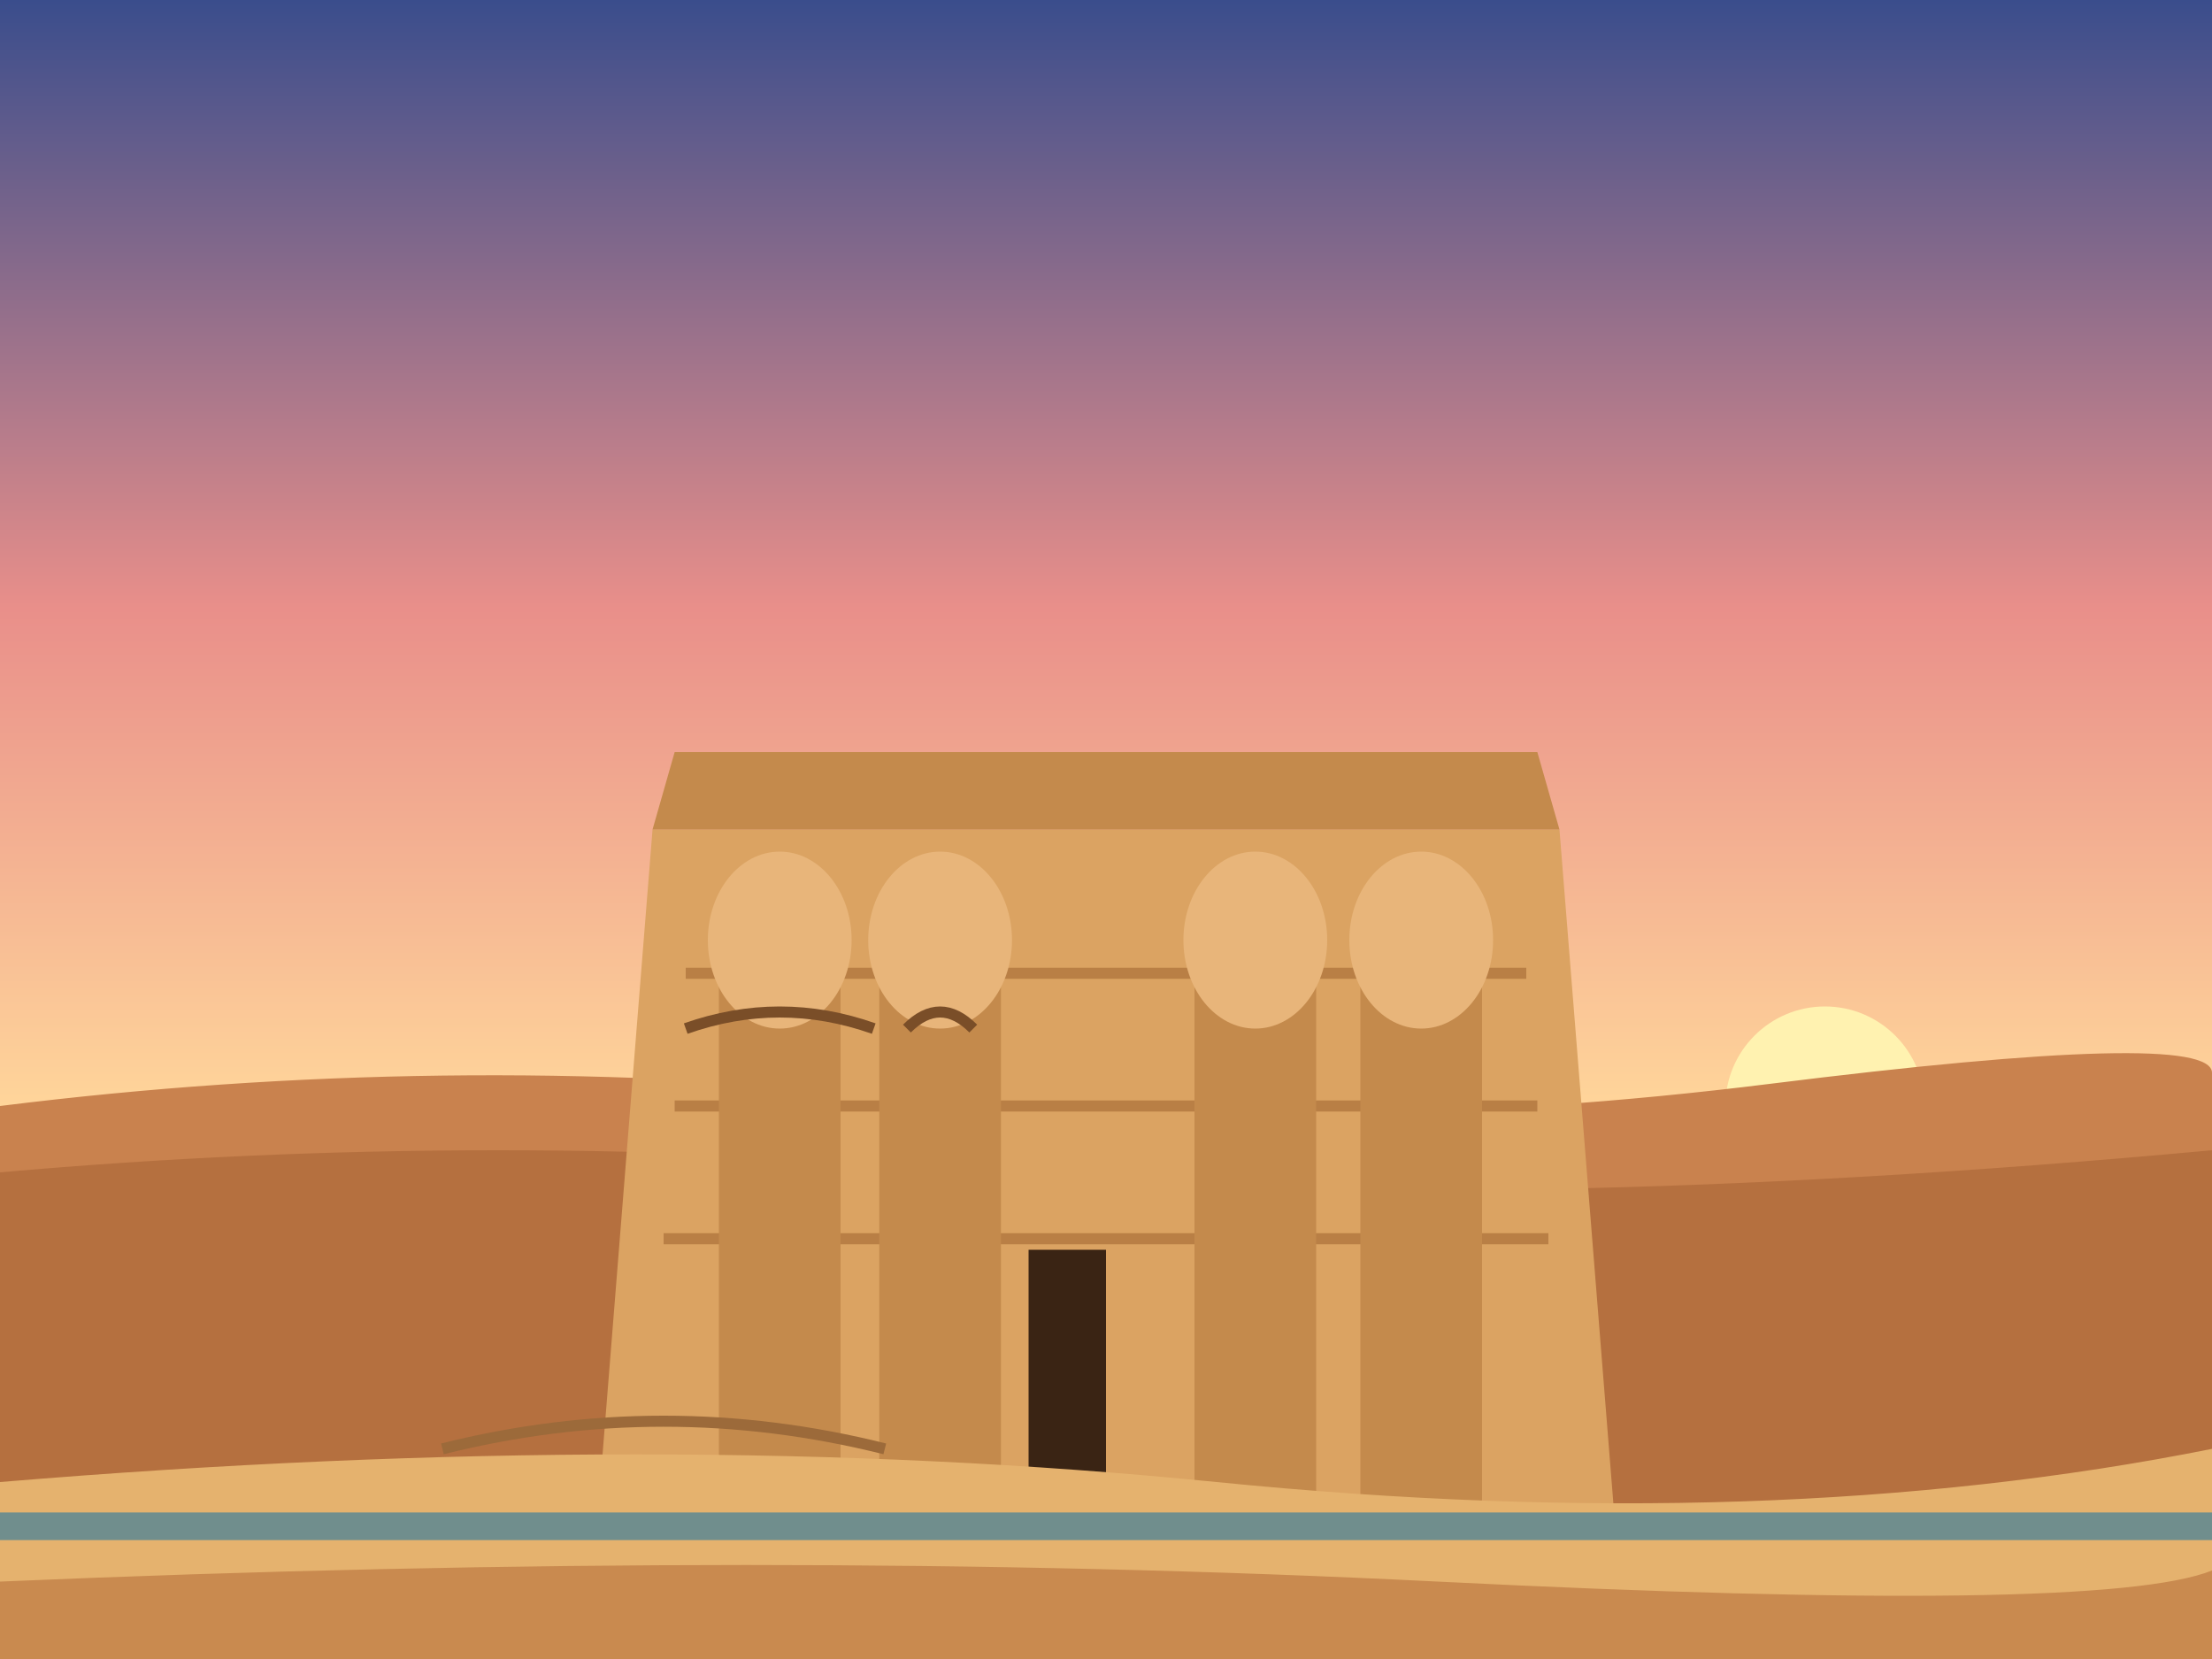
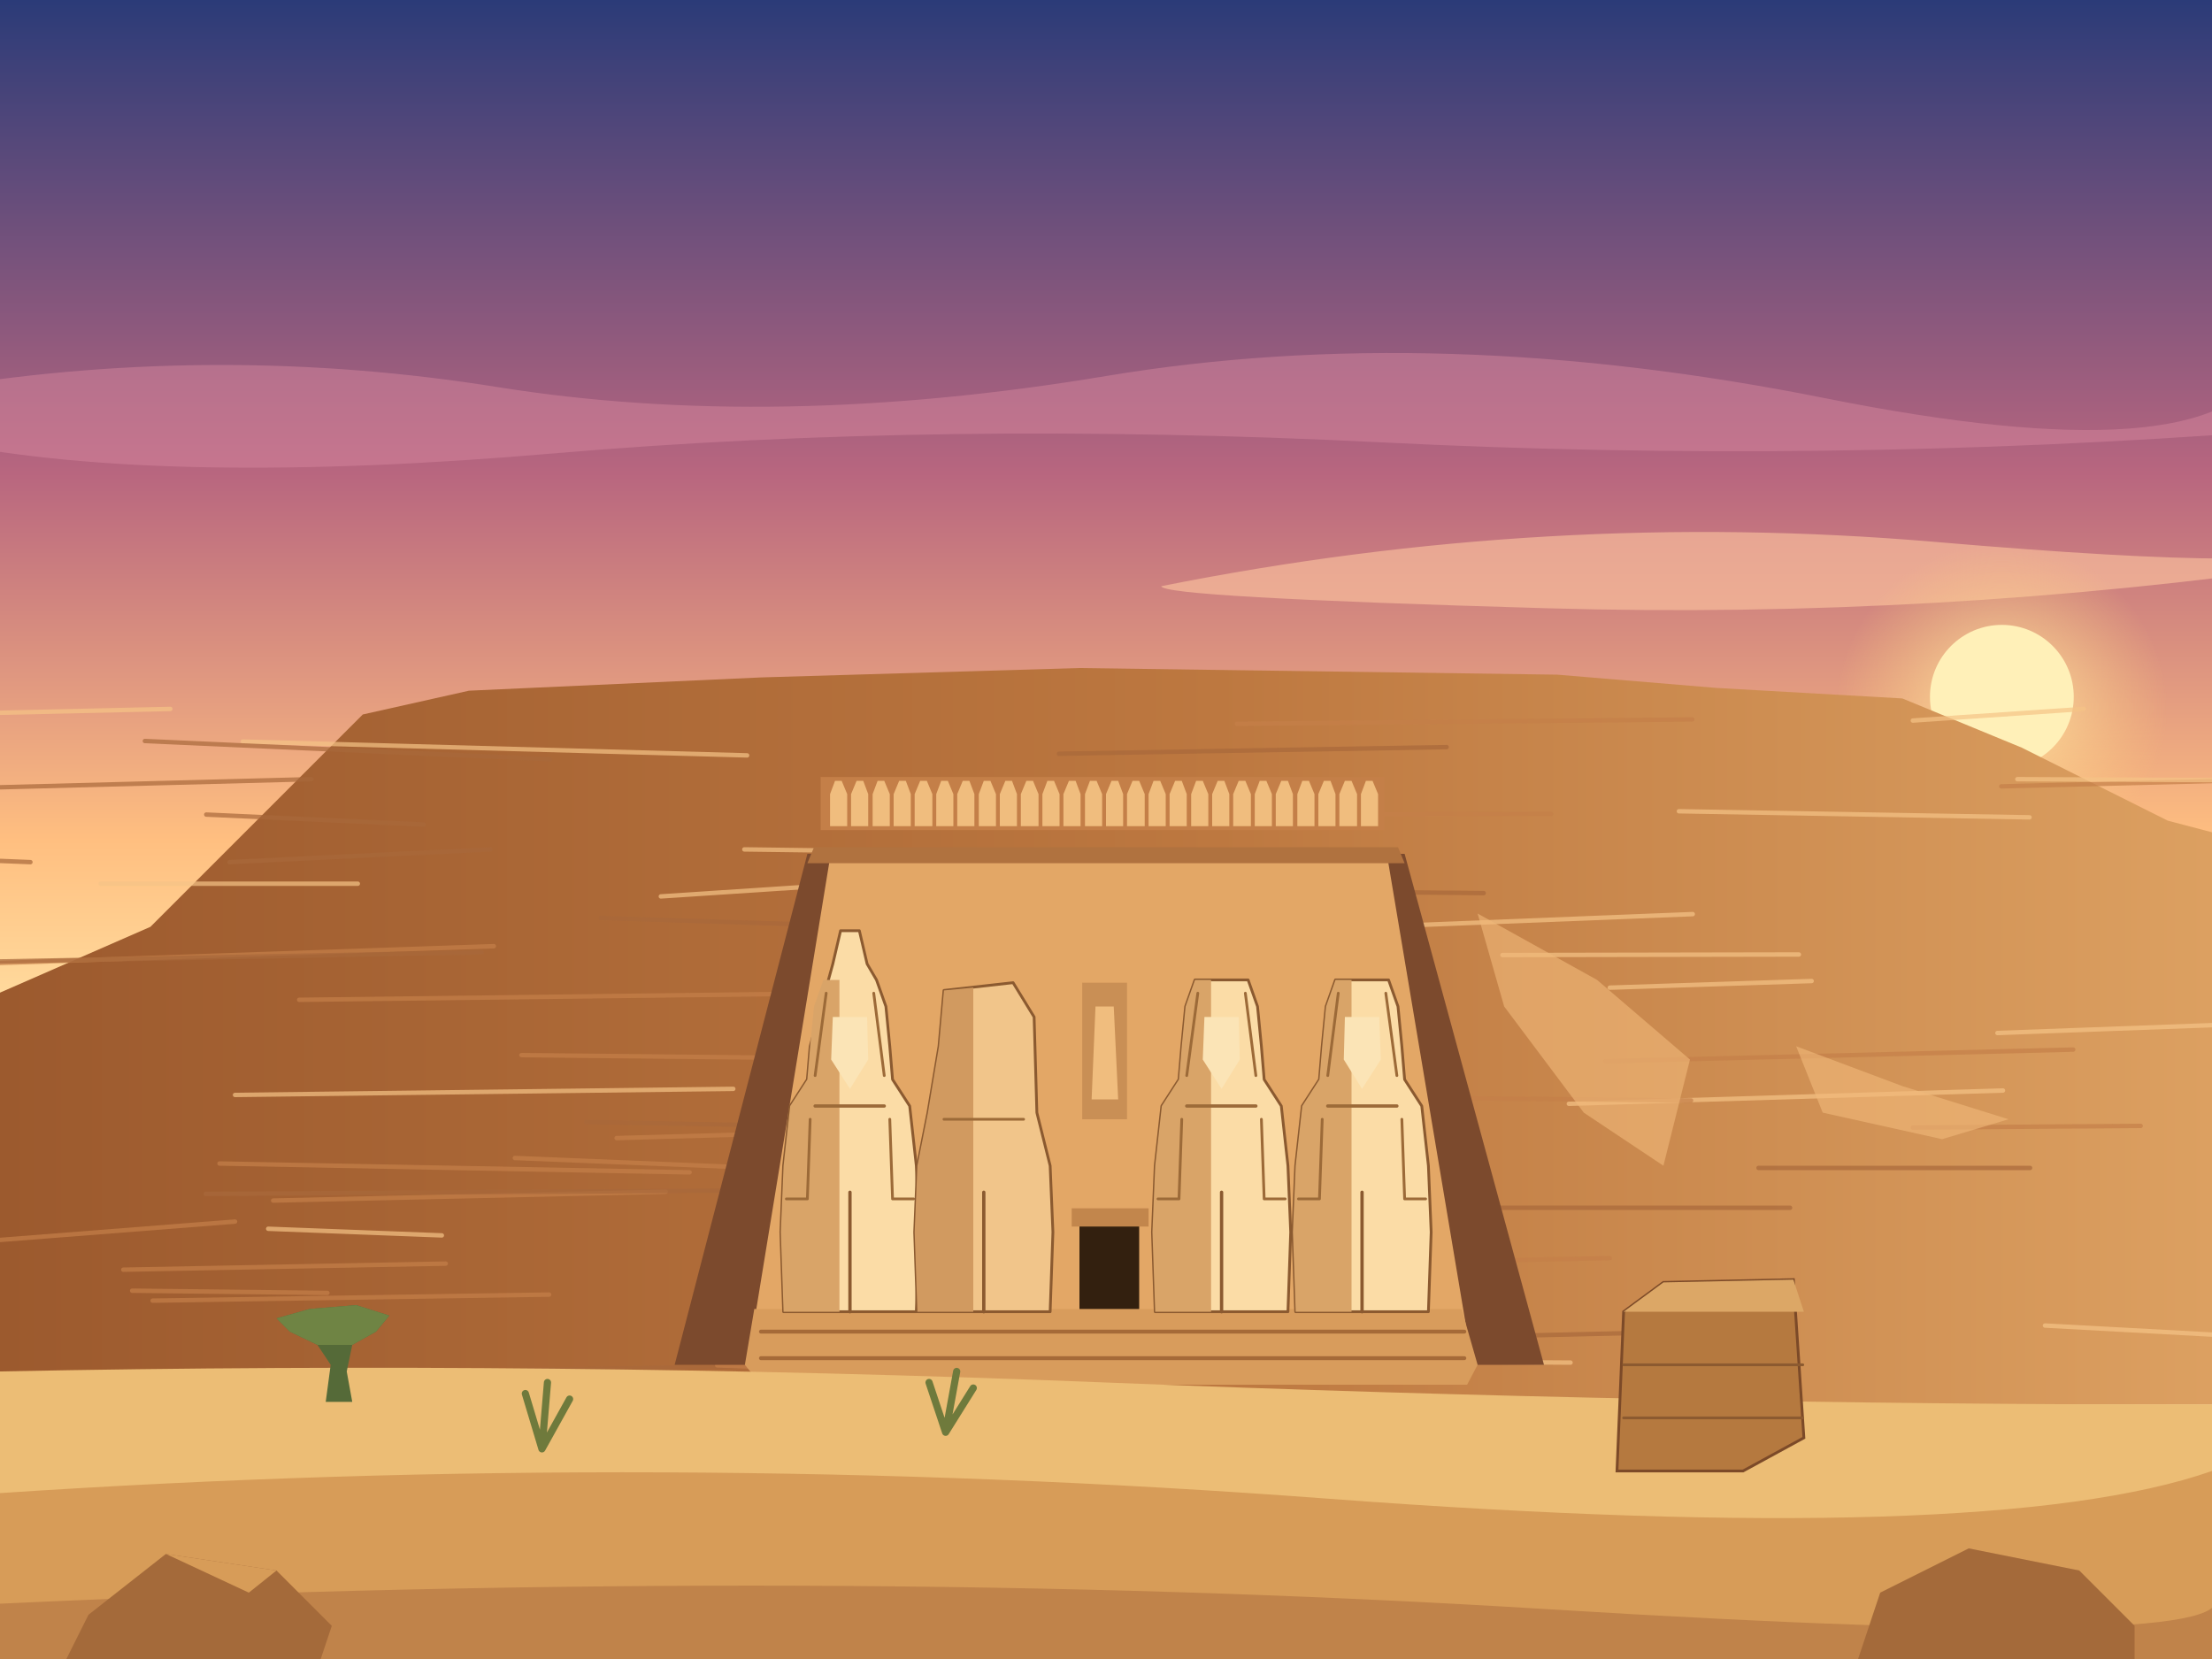
<svg xmlns="http://www.w3.org/2000/svg" viewBox="0 0 400 300">
  <defs>
-     <linearGradient id="sr" x1="0" y1="0" x2="0" y2="200" gradientUnits="userSpaceOnUse">
-       <stop offset="0" stop-color="#3a4d8c" />
-       <stop offset=".55" stop-color="#e98f8a" />
-       <stop offset="1" stop-color="#ffd59a" />
+     <linearGradient id="sr" x1="0" y1="0" x2="0" y2="190" gradientUnits="userSpaceOnUse">
+       <stop offset="0" stop-color="#2b3b78" />
+       <stop offset=".45" stop-color="#b8667f" />
+       <stop offset=".8" stop-color="#ffbf80" />
+       <stop offset="1" stop-color="#ffe3a6" />
    </linearGradient>
+     <linearGradient id="hl" x1="0" y1="0" x2="400" y2="0" gradientUnits="userSpaceOnUse">
+       <stop offset="0" stop-color="#9c5a2e" />
+       <stop offset=".55" stop-color="#bd7840" />
+       <stop offset="1" stop-color="#dca061" />
+     </linearGradient>
+     <radialGradient id="sg">
+       <stop offset="0" stop-color="#ffe9a8" stop-opacity=".9" />
+       <stop offset="1" stop-color="#ffd27a" stop-opacity="0" />
+     </radialGradient>
+     <clipPath id="hl">
+       <path d="M-30.4 192.8L27.2 167.6L48.8 146.0L65.6 129.2L84.8 124.9L137.6 122.5L195.2 120.8L281.6 122.0L310.4 124.4L344.0 126.3L365.6 135.2L392.0 148.4L430.4 158.5L430.4 254.0L-30.4 254.0Z" />
+     </clipPath>
  </defs>
  <g id="sky">
    <rect width="400" height="300" fill="url(#sr)" />
+     <path d="M-10 70Q40 62 90 70T200 68T330 72T410 66V78Q330 84 250 80T100 82T-10 80Z" fill="#d98aa0" opacity=".45" />
+     <path d="M210 106Q280 92 350 98T420 98V102Q350 112 280 110T210 106Z" fill="#ffc6a0" opacity=".6" />
  </g>
  <g id="celestial">
-     <circle cx="330" cy="200" r="18" fill="#fff2b0" />
+     <circle cx="362" cy="128" r="30" fill="url(#sg)" />
+     <circle cx="362" cy="126" r="13" fill="#fff0b8" />
  </g>
-   <g id="background">
-     <path d="M0 200Q80 190 160 198T320 196T400 194V300H0Z" fill="#c9824e" />
-     <path d="M0 212Q90 204 180 212T400 208V300H0Z" fill="#b5703f" />
-   </g>
+   <g id="background" />
  <g id="landmark">
-     <path d="M108 275L118 150L282 150L292 275Z" fill="#dba362" />
-     <path d="M118 150L282 150L278 136L122 136Z" fill="#c48a4c" />
-     <path d="M124 176H276M122 200H278M120 224H280" stroke="#b97f45" stroke-width="2" />
-     <rect x="186" y="232" width="14" height="43" fill="#3a2414" />
-     <path d="M186 232v-6h14v6z" fill="#3a2414" />
-     <g fill="#c48a4c">
-       <rect x="130" y="176" width="22" height="99" />
-       <rect x="159" y="176" width="22" height="99" />
-       <rect x="216" y="176" width="22" height="99" />
-       <rect x="246" y="176" width="22" height="99" />
-     </g>
-     <g fill="#e8b57a">
-       <ellipse cx="141" cy="170" rx="13" ry="16" />
-       <ellipse cx="170" cy="170" rx="13" ry="16" />
-       <ellipse cx="227" cy="170" rx="13" ry="16" />
-       <ellipse cx="257" cy="170" rx="13" ry="16" />
-     </g>
-     <path d="M124 186Q141 180 158 186" stroke="#7a4e28" stroke-width="2" fill="none" />
-     <path d="M176 186Q170 180 164 186" stroke="#7a4e28" stroke-width="2" fill="none" />
+     <path d="M-30.4 192.8L27.2 167.6L48.8 146.0L65.6 129.2L84.8 124.9L137.6 122.5L195.2 120.8L281.6 122.0L310.4 124.4L344.0 126.3L365.6 135.2L392.0 148.4L430.4 158.5L430.4 254.0L-30.4 254.0Z" fill="url(#hl)" />
+     <path d="M223.7 130.9L306.0 130.1" fill="none" stroke="#c47f48" stroke-width="0.8" stroke-linecap="round" stroke-linejoin="round" opacity=".7" clip-path="url(#hl)" />
+     <path d="M345.9 130.3L376.8 128.2" fill="none" stroke="#f5c386" stroke-width="0.8" stroke-linecap="round" stroke-linejoin="round" opacity=".7" clip-path="url(#hl)" />
+     <path d="M-9.2 129.1L30.8 128.2" fill="none" stroke="#f5c386" stroke-width="0.8" stroke-linecap="round" stroke-linejoin="round" opacity=".7" clip-path="url(#hl)" />
+     <path d="M191.5 136.3L261.6 135.1" fill="none" stroke="#a8683a" stroke-width="0.8" stroke-linecap="round" stroke-linejoin="round" opacity=".7" clip-path="url(#hl)" />
+     <path d="M43.9 134.1L135.1 136.6" fill="none" stroke="#f5c386" stroke-width="0.8" stroke-linecap="round" stroke-linejoin="round" opacity=".7" clip-path="url(#hl)" />
+     <path d="M26.2 134.0L99.5 137.3" fill="none" stroke="#a8683a" stroke-width="0.8" stroke-linecap="round" stroke-linejoin="round" opacity=".7" clip-path="url(#hl)" />
+     <path d="M-28.2 143.1L56.3 140.9" fill="none" stroke="#a8683a" stroke-width="0.8" stroke-linecap="round" stroke-linejoin="round" opacity=".7" clip-path="url(#hl)" />
+     <path d="M361.9 142.2L429.5 140.5" fill="none" stroke="#c47f48" stroke-width="0.8" stroke-linecap="round" stroke-linejoin="round" opacity=".7" clip-path="url(#hl)" />
+     <path d="M364.8 140.9L407.7 141.1" fill="none" stroke="#f5c386" stroke-width="0.8" stroke-linecap="round" stroke-linejoin="round" opacity=".7" clip-path="url(#hl)" />
+     <path d="M37.3 147.3L76.6 149.1" fill="none" stroke="#a8683a" stroke-width="0.8" stroke-linecap="round" stroke-linejoin="round" opacity=".7" clip-path="url(#hl)" />
+     <path d="M208.7 147.3L280.5 147.2" fill="none" stroke="#c47f48" stroke-width="0.8" stroke-linecap="round" stroke-linejoin="round" opacity=".7" clip-path="url(#hl)" />
+     <path d="M303.6 146.7L367.0 147.8" fill="none" stroke="#f5c386" stroke-width="0.8" stroke-linecap="round" stroke-linejoin="round" opacity=".7" clip-path="url(#hl)" />
+     <path d="M41.5 155.9L88.7 153.6" fill="none" stroke="#a8683a" stroke-width="0.8" stroke-linecap="round" stroke-linejoin="round" opacity=".7" clip-path="url(#hl)" />
+     <path d="M134.6 153.6L202.9 154.5" fill="none" stroke="#f5c386" stroke-width="0.8" stroke-linecap="round" stroke-linejoin="round" opacity=".7" clip-path="url(#hl)" />
+     <path d="M-26.7 154.6L5.5 155.9" fill="none" stroke="#a8683a" stroke-width="0.8" stroke-linecap="round" stroke-linejoin="round" opacity=".7" clip-path="url(#hl)" />
+     <path d="M18.2 159.8L64.7 159.8" fill="none" stroke="#f5c386" stroke-width="0.8" stroke-linecap="round" stroke-linejoin="round" opacity=".7" clip-path="url(#hl)" />
+     <path d="M183.7 160.7L268.3 161.5" fill="none" stroke="#a8683a" stroke-width="0.8" stroke-linecap="round" stroke-linejoin="round" opacity=".7" clip-path="url(#hl)" />
+     <path d="M119.5 162.1L169.6 158.8" fill="none" stroke="#f5c386" stroke-width="0.8" stroke-linecap="round" stroke-linejoin="round" opacity=".7" clip-path="url(#hl)" />
+     <path d="M108.6 166.0L181.4 168.3" fill="none" stroke="#a8683a" stroke-width="0.8" stroke-linecap="round" stroke-linejoin="round" opacity=".7" clip-path="url(#hl)" />
+     <path d="M192.0 165.9L243.3 167.8" fill="none" stroke="#f5c386" stroke-width="0.8" stroke-linecap="round" stroke-linejoin="round" opacity=".7" clip-path="url(#hl)" />
+     <path d="M225.3 168.5L306.1 165.3" fill="none" stroke="#f5c386" stroke-width="0.8" stroke-linecap="round" stroke-linejoin="round" opacity=".7" clip-path="url(#hl)" />
+     <path d="M-10.6 174.5L89.3 171.1" fill="none" stroke="#c47f48" stroke-width="0.8" stroke-linecap="round" stroke-linejoin="round" opacity=".7" clip-path="url(#hl)" />
+     <path d="M271.7 172.7L325.3 172.6" fill="none" stroke="#f5c386" stroke-width="0.8" stroke-linecap="round" stroke-linejoin="round" opacity=".7" clip-path="url(#hl)" />
+     <path d="M-7.7 174.0L87.1 172.2" fill="none" stroke="#a8683a" stroke-width="0.8" stroke-linecap="round" stroke-linejoin="round" opacity=".7" clip-path="url(#hl)" />
+     <path d="M54.1 180.8L153.5 179.6" fill="none" stroke="#c47f48" stroke-width="0.8" stroke-linecap="round" stroke-linejoin="round" opacity=".7" clip-path="url(#hl)" />
+     <path d="M291.1 178.6L327.6 177.4" fill="none" stroke="#f5c386" stroke-width="0.8" stroke-linecap="round" stroke-linejoin="round" opacity=".7" clip-path="url(#hl)" />
+     <path d="M141.2 180.5L180.2 180.9" fill="none" stroke="#c47f48" stroke-width="0.8" stroke-linecap="round" stroke-linejoin="round" opacity=".7" clip-path="url(#hl)" />
+     <path d="M154.6 184.7L218.6 184.5" fill="none" stroke="#c47f48" stroke-width="0.8" stroke-linecap="round" stroke-linejoin="round" opacity=".7" clip-path="url(#hl)" />
+     <path d="M161.4 184.9L255.1 187.2" fill="none" stroke="#a8683a" stroke-width="0.8" stroke-linecap="round" stroke-linejoin="round" opacity=".7" clip-path="url(#hl)" />
+     <path d="M361.2 186.8L435.1 184.1" fill="none" stroke="#f5c386" stroke-width="0.8" stroke-linecap="round" stroke-linejoin="round" opacity=".7" clip-path="url(#hl)" />
+     <path d="M170.3 193.0L236.2 191.1" fill="none" stroke="#c47f48" stroke-width="0.8" stroke-linecap="round" stroke-linejoin="round" opacity=".7" clip-path="url(#hl)" />
+     <path d="M290.3 191.9L374.9 189.8" fill="none" stroke="#c47f48" stroke-width="0.8" stroke-linecap="round" stroke-linejoin="round" opacity=".7" clip-path="url(#hl)" />
+     <path d="M94.3 190.8L163.4 191.5" fill="none" stroke="#c47f48" stroke-width="0.8" stroke-linecap="round" stroke-linejoin="round" opacity=".7" clip-path="url(#hl)" />
+     <path d="M283.7 199.6L362.2 197.2" fill="none" stroke="#f5c386" stroke-width="0.8" stroke-linecap="round" stroke-linejoin="round" opacity=".7" clip-path="url(#hl)" />
+     <path d="M42.5 198.0L132.6 196.9" fill="none" stroke="#f5c386" stroke-width="0.8" stroke-linecap="round" stroke-linejoin="round" opacity=".7" clip-path="url(#hl)" />
+     <path d="M243.6 198.4L305.8 199.0" fill="none" stroke="#c47f48" stroke-width="0.8" stroke-linecap="round" stroke-linejoin="round" opacity=".7" clip-path="url(#hl)" />
+     <path d="M111.5 205.8L186.7 203.7" fill="none" stroke="#c47f48" stroke-width="0.8" stroke-linecap="round" stroke-linejoin="round" opacity=".7" clip-path="url(#hl)" />
+     <path d="M345.9 203.9L387.1 203.6" fill="none" stroke="#c47f48" stroke-width="0.8" stroke-linecap="round" stroke-linejoin="round" opacity=".7" clip-path="url(#hl)" />
+     <path d="M106.0 202.9L145.0 203.6" fill="none" stroke="#a8683a" stroke-width="0.8" stroke-linecap="round" stroke-linejoin="round" opacity=".7" clip-path="url(#hl)" />
+     <path d="M318.0 211.2L367.1 211.2" fill="none" stroke="#a8683a" stroke-width="0.8" stroke-linecap="round" stroke-linejoin="round" opacity=".7" clip-path="url(#hl)" />
+     <path d="M39.7 210.4L124.7 212.0" fill="none" stroke="#c47f48" stroke-width="0.8" stroke-linecap="round" stroke-linejoin="round" opacity=".7" clip-path="url(#hl)" />
+     <path d="M93.1 209.4L161.7 212.2" fill="none" stroke="#c47f48" stroke-width="0.8" stroke-linecap="round" stroke-linejoin="round" opacity=".7" clip-path="url(#hl)" />
+     <path d="M49.4 217.1L120.4 215.5" fill="none" stroke="#c47f48" stroke-width="0.8" stroke-linecap="round" stroke-linejoin="round" opacity=".7" clip-path="url(#hl)" />
+     <path d="M249.5 218.4L323.7 218.4" fill="none" stroke="#a8683a" stroke-width="0.8" stroke-linecap="round" stroke-linejoin="round" opacity=".7" clip-path="url(#hl)" />
+     <path d="M37.2 215.9L130.2 215.3" fill="none" stroke="#a8683a" stroke-width="0.8" stroke-linecap="round" stroke-linejoin="round" opacity=".7" clip-path="url(#hl)" />
+     <path d="M48.5 222.2L79.9 223.4" fill="none" stroke="#f5c386" stroke-width="0.8" stroke-linecap="round" stroke-linejoin="round" opacity=".7" clip-path="url(#hl)" />
+     <path d="M-1.0 224.3L42.5 220.9" fill="none" stroke="#c47f48" stroke-width="0.8" stroke-linecap="round" stroke-linejoin="round" opacity=".7" clip-path="url(#hl)" />
+     <path d="M135.0 224.2L183.8 223.5" fill="none" stroke="#f5c386" stroke-width="0.8" stroke-linecap="round" stroke-linejoin="round" opacity=".7" clip-path="url(#hl)" />
+     <path d="M192.9 229.5L291.1 227.5" fill="none" stroke="#c47f48" stroke-width="0.8" stroke-linecap="round" stroke-linejoin="round" opacity=".7" clip-path="url(#hl)" />
+     <path d="M192.1 228.2L245.3 228.5" fill="none" stroke="#c47f48" stroke-width="0.8" stroke-linecap="round" stroke-linejoin="round" opacity=".7" clip-path="url(#hl)" />
+     <path d="M22.3 229.6L80.6 228.5" fill="none" stroke="#c47f48" stroke-width="0.8" stroke-linecap="round" stroke-linejoin="round" opacity=".7" clip-path="url(#hl)" />
+     <path d="M27.6 235.2L99.3 234.1" fill="none" stroke="#c47f48" stroke-width="0.8" stroke-linecap="round" stroke-linejoin="round" opacity=".7" clip-path="url(#hl)" />
+     <path d="M23.9 233.4L59.2 233.8" fill="none" stroke="#c47f48" stroke-width="0.8" stroke-linecap="round" stroke-linejoin="round" opacity=".7" clip-path="url(#hl)" />
+     <path d="M200.5 234.6L273.5 236.7" fill="none" stroke="#a8683a" stroke-width="0.8" stroke-linecap="round" stroke-linejoin="round" opacity=".7" clip-path="url(#hl)" />
+     <path d="M199.8 241.5L259.5 241.4" fill="none" stroke="#a8683a" stroke-width="0.8" stroke-linecap="round" stroke-linejoin="round" opacity=".7" clip-path="url(#hl)" />
+     <path d="M258.6 241.9L315.0 240.6" fill="none" stroke="#a8683a" stroke-width="0.8" stroke-linecap="round" stroke-linejoin="round" opacity=".7" clip-path="url(#hl)" />
+     <path d="M369.8 239.7L434.4 243.2" fill="none" stroke="#f5c386" stroke-width="0.8" stroke-linecap="round" stroke-linejoin="round" opacity=".7" clip-path="url(#hl)" />
+     <path d="M95.1 247.7L190.8 246.3" fill="none" stroke="#a8683a" stroke-width="0.8" stroke-linecap="round" stroke-linejoin="round" opacity=".7" clip-path="url(#hl)" />
+     <path d="M223.2 246.0L284.0 246.4" fill="none" stroke="#f5c386" stroke-width="0.8" stroke-linecap="round" stroke-linejoin="round" opacity=".7" clip-path="url(#hl)" />
+     <path d="M129.7 246.9L193.1 249.4" fill="none" stroke="#c47f48" stroke-width="0.8" stroke-linecap="round" stroke-linejoin="round" opacity=".7" clip-path="url(#hl)" />
+     <path d="M267.2 165.2L288.8 177.2L305.6 191.6L300.8 210.8L286.4 201.2L272.0 182.0Z" fill="#f1b97a" opacity=".6" />
+     <path d="M324.8 189.2L344.0 196.4L363.2 202.4L351.2 206.0L329.6 201.2Z" fill="#f1b97a" opacity=".6" />
+     <path d="M148.4 140.5L250.4 140.5L250.4 150.1L148.4 150.1Z" fill="#c47f48" />
+     <path d="M150.1 143.6L151.0 141.2L152.2 141.2L153.2 143.6L153.2 149.4L150.1 149.4Z" fill="#f0bd7e" />
+     <path d="M153.9 143.6L154.9 141.2L156.1 141.2L157.0 143.6L157.0 149.4L153.9 149.4Z" fill="#f0bd7e" />
+     <path d="M157.8 143.6L158.7 141.2L159.9 141.2L160.9 143.6L160.9 149.4L157.8 149.4Z" fill="#f0bd7e" />
+     <path d="M161.6 143.6L162.6 141.2L163.8 141.2L164.7 143.6L164.7 149.4L161.6 149.4Z" fill="#f0bd7e" />
+     <path d="M165.4 143.6L166.4 141.2L167.6 141.2L168.6 143.6L168.6 149.4L165.4 149.4Z" fill="#f0bd7e" />
+     <path d="M169.3 143.6L170.2 141.2L171.4 141.2L172.4 143.6L172.4 149.4L169.3 149.4Z" fill="#f0bd7e" />
+     <path d="M173.1 143.6L174.1 141.2L175.3 141.2L176.2 143.6L176.2 149.4L173.1 149.4Z" fill="#f0bd7e" />
+     <path d="M177.0 143.6L177.9 141.2L179.1 141.2L180.1 143.6L180.1 149.4L177.0 149.4Z" fill="#f0bd7e" />
+     <path d="M180.8 143.6L181.8 141.2L183.0 141.2L183.9 143.6L183.9 149.4L180.8 149.4Z" fill="#f0bd7e" />
+     <path d="M184.6 143.6L185.6 141.2L186.8 141.2L187.8 143.6L187.8 149.4L184.6 149.4Z" fill="#f0bd7e" />
+     <path d="M188.5 143.6L189.4 141.2L190.6 141.2L191.6 143.6L191.6 149.4L188.5 149.4Z" fill="#f0bd7e" />
+     <path d="M192.3 143.6L193.3 141.2L194.5 141.2L195.4 143.6L195.4 149.4L192.3 149.4Z" fill="#f0bd7e" />
+     <path d="M196.2 143.6L197.1 141.2L198.3 141.2L199.3 143.6L199.3 149.4L196.2 149.4Z" fill="#f0bd7e" />
+     <path d="M200.0 143.6L201.0 141.2L202.2 141.2L203.1 143.6L203.1 149.4L200.0 149.4Z" fill="#f0bd7e" />
+     <path d="M203.8 143.6L204.8 141.2L206.0 141.2L207.0 143.6L207.0 149.4L203.8 149.4Z" fill="#f0bd7e" />
+     <path d="M207.7 143.6L208.6 141.2L209.8 141.2L210.8 143.6L210.8 149.4L207.7 149.4Z" fill="#f0bd7e" />
+     <path d="M211.5 143.6L212.5 141.2L213.7 141.2L214.6 143.6L214.6 149.4L211.5 149.4Z" fill="#f0bd7e" />
+     <path d="M215.4 143.6L216.3 141.2L217.5 141.2L218.5 143.6L218.5 149.4L215.4 149.4Z" fill="#f0bd7e" />
+     <path d="M219.2 143.6L220.2 141.2L221.4 141.2L222.3 143.6L222.3 149.4L219.2 149.4Z" fill="#f0bd7e" />
+     <path d="M223.0 143.6L224.0 141.2L225.2 141.2L226.2 143.6L226.2 149.4L223.0 149.4Z" fill="#f0bd7e" />
+     <path d="M226.9 143.6L227.8 141.2L229.0 141.2L230.0 143.6L230.0 149.4L226.9 149.4Z" fill="#f0bd7e" />
+     <path d="M230.7 143.6L231.7 141.2L232.9 141.2L233.8 143.6L233.8 149.4L230.7 149.4Z" fill="#f0bd7e" />
+     <path d="M234.6 143.6L235.5 141.2L236.7 141.2L237.7 143.6L237.7 149.4L234.6 149.4Z" fill="#f0bd7e" />
+     <path d="M238.4 143.6L239.4 141.2L240.6 141.2L241.5 143.6L241.5 149.4L238.4 149.4Z" fill="#f0bd7e" />
+     <path d="M242.2 143.6L243.2 141.2L244.4 141.2L245.4 143.6L245.4 149.4L242.2 149.4Z" fill="#f0bd7e" />
+     <path d="M246.1 143.6L247.0 141.2L248.2 141.2L249.2 143.6L249.2 149.4L246.1 149.4Z" fill="#f0bd7e" />
+     <path d="M146.0 154.4L254.0 154.4L279.2 246.8L122.0 246.8Z" fill="#7c4a2d" />
+     <path d="M150.1 155.1L250.9 155.1L266.2 246.3L135.2 246.3Z" fill="#e3a766" />
+     <path d="M147.2 153.2L252.8 153.2L254.0 156.1L146.0 156.1Z" fill="#b0723f" />
+     <path d="M195.2 221.6L206.0 221.6L206.0 242.5L195.2 242.5Z" fill="#33200f" />
+     <path d="M193.8 218.5L207.7 218.5L207.7 221.8L193.8 221.8Z" fill="#c2864c" />
+     <path d="M195.7 177.7L203.8 177.7L203.8 202.4L195.7 202.4Z" fill="#c98f55" />
+     <path d="M198.1 182.0L201.4 182.0L202.2 198.8L197.4 198.8Z" fill="#f0bd7e" />
+     <path d="M136.4 236.7L264.3 236.7L267.2 246.8L265.3 250.4L137.6 250.4L134.7 246.8Z" fill="#d89c5c" />
+     <path d="M137.6 240.8L264.8 240.8" fill="none" stroke="#a56a38" stroke-width="0.7" stroke-linecap="round" stroke-linejoin="round" />
+     <path d="M137.6 245.6L264.8 245.6" fill="none" stroke="#a56a38" stroke-width="0.7" stroke-linecap="round" stroke-linejoin="round" />
+     <path d="M152.0 168.3L155.4 168.3L156.8 174.3L158.5 177.2L160.2 182.0L160.9 189.2L161.4 195.2L164.5 200.0L165.7 210.8L166.2 222.8L165.7 237.2L141.7 237.2L141.2 222.8L141.7 210.8L142.9 200.0L146.0 195.2L146.5 189.2L150.6 174.3Z" fill="#fbdca6" stroke="#8b5a30" stroke-width=".5" stroke-linejoin="round" />
+     <path d="M141.7 237.2L141.2 222.8L141.7 210.8L142.9 200.0L146.0 195.2L146.5 189.2L147.2 182.0L148.9 177.2L151.8 177.2L151.8 237.2Z" fill="#d9a468" />
+     <path d="M150.6 183.9L156.8 183.9L157.0 191.6L153.7 196.9L150.3 191.6Z" fill="#fbe4b6" />
+     <path d="M147.4 200.0L159.9 200.0" fill="none" stroke="#9c6a38" stroke-width="0.6" stroke-linecap="round" stroke-linejoin="round" />
+     <path d="M153.7 215.6L153.7 237.2" fill="none" stroke="#8b5a30" stroke-width="0.6" stroke-linecap="round" stroke-linejoin="round" />
+     <path d="M146.5 202.4L146.0 216.8L142.2 216.8" fill="none" stroke="#9c6a38" stroke-width="0.5" stroke-linecap="round" stroke-linejoin="round" />
+     <path d="M160.9 202.4L161.4 216.8L165.2 216.8" fill="none" stroke="#9c6a38" stroke-width="0.5" stroke-linecap="round" stroke-linejoin="round" />
+     <path d="M149.4 179.6L147.4 194.5" fill="none" stroke="#9c6a38" stroke-width="0.5" stroke-linecap="round" stroke-linejoin="round" />
+     <path d="M158.0 179.6L159.9 194.5" fill="none" stroke="#9c6a38" stroke-width="0.5" stroke-linecap="round" stroke-linejoin="round" />
+     <path d="M216.1 177.2L225.7 177.2L227.4 182.0L228.1 189.2L228.6 195.2L231.7 200.0L232.9 210.8L233.4 222.8L232.9 237.2L208.9 237.2L208.4 222.8L208.9 210.8L210.1 200.0L213.2 195.2L213.7 189.2L214.4 182.0Z" fill="#fbdca6" stroke="#8b5a30" stroke-width=".5" stroke-linejoin="round" />
+     <path d="M208.9 237.2L208.4 222.8L208.9 210.8L210.1 200.0L213.2 195.2L213.7 189.2L214.4 182.0L216.1 177.2L219.0 177.2L219.0 237.2Z" fill="#d9a468" />
+     <path d="M217.8 183.9L224.0 183.9L224.2 191.6L220.9 196.9L217.5 191.6Z" fill="#fbe4b6" />
+     <path d="M214.6 200.0L227.1 200.0" fill="none" stroke="#9c6a38" stroke-width="0.6" stroke-linecap="round" stroke-linejoin="round" />
+     <path d="M220.9 215.6L220.9 237.2" fill="none" stroke="#8b5a30" stroke-width="0.6" stroke-linecap="round" stroke-linejoin="round" />
+     <path d="M213.7 202.4L213.2 216.8L209.4 216.8" fill="none" stroke="#9c6a38" stroke-width="0.5" stroke-linecap="round" stroke-linejoin="round" />
+     <path d="M228.1 202.4L228.6 216.8L232.4 216.8" fill="none" stroke="#9c6a38" stroke-width="0.5" stroke-linecap="round" stroke-linejoin="round" />
+     <path d="M216.6 179.6L214.6 194.5" fill="none" stroke="#9c6a38" stroke-width="0.5" stroke-linecap="round" stroke-linejoin="round" />
+     <path d="M225.2 179.6L227.1 194.5" fill="none" stroke="#9c6a38" stroke-width="0.5" stroke-linecap="round" stroke-linejoin="round" />
+     <path d="M241.5 177.2L251.1 177.2L252.8 182.0L253.5 189.2L254.0 195.2L257.1 200.0L258.3 210.8L258.8 222.8L258.3 237.2L234.3 237.2L233.8 222.8L234.3 210.8L235.5 200.0L238.6 195.2L239.1 189.2L239.8 182.0Z" fill="#fbdca6" stroke="#8b5a30" stroke-width=".5" stroke-linejoin="round" />
+     <path d="M234.3 237.2L233.8 222.8L234.3 210.8L235.5 200.0L238.6 195.2L239.1 189.2L239.8 182.0L241.5 177.2L244.4 177.2L244.4 237.2Z" fill="#d9a468" />
+     <path d="M243.2 183.9L249.4 183.9L249.7 191.6L246.3 196.9L243.0 191.6Z" fill="#fbe4b6" />
+     <path d="M240.1 200.0L252.6 200.0" fill="none" stroke="#9c6a38" stroke-width="0.6" stroke-linecap="round" stroke-linejoin="round" />
+     <path d="M246.3 215.6L246.3 237.2" fill="none" stroke="#8b5a30" stroke-width="0.6" stroke-linecap="round" stroke-linejoin="round" />
+     <path d="M239.1 202.4L238.6 216.8L234.8 216.8" fill="none" stroke="#9c6a38" stroke-width="0.5" stroke-linecap="round" stroke-linejoin="round" />
+     <path d="M253.5 202.4L254.0 216.8L257.8 216.8" fill="none" stroke="#9c6a38" stroke-width="0.5" stroke-linecap="round" stroke-linejoin="round" />
+     <path d="M242.0 179.6L240.1 194.5" fill="none" stroke="#9c6a38" stroke-width="0.5" stroke-linecap="round" stroke-linejoin="round" />
+     <path d="M250.6 179.6L252.6 194.5" fill="none" stroke="#9c6a38" stroke-width="0.5" stroke-linecap="round" stroke-linejoin="round" />
+     <path d="M170.7 179.1L183.2 177.7L187.0 183.9L187.5 201.2L189.9 210.8L190.4 222.8L189.9 237.2L165.9 237.2L165.4 222.8L165.9 210.8L167.8 201.2L169.8 189.2Z" fill="#f1c58a" stroke="#8b5a30" stroke-width=".5" stroke-linejoin="round" />
+     <path d="M165.9 237.2L165.4 222.8L165.9 210.8L167.8 201.2L169.8 189.2L170.7 179.1L176.0 178.6L176.0 237.2Z" fill="#d19a60" />
+     <path d="M177.9 215.6L177.9 237.2" fill="none" stroke="#8b5a30" stroke-width="0.6" stroke-linecap="round" stroke-linejoin="round" />
+     <path d="M170.7 202.4L185.1 202.4" fill="none" stroke="#9c6a38" stroke-width="0.5" stroke-linecap="round" stroke-linejoin="round" />
  </g>
  <g id="foreground">
-     <path d="M0 268Q120 258 220 268T400 262V300H0Z" fill="#e5b26e" />
-     <path d="M0 286Q140 280 260 286T400 284V300H0Z" fill="#c98a4f" />
-     <path d="M0 276H400" stroke="#3f7f9a" stroke-width="5" opacity=".7" />
-     <path d="M80 262Q120 252 160 262" stroke="#9c6a3a" stroke-width="2" fill="none" />
+     <path d="M0 248Q100 246 200 250T400 254V300H0Z" fill="#ecbd75" />
+     <path d="M0 270Q120 262 240 271T400 266V300H0Z" fill="#d79c58" />
+     <path d="M0 290Q150 283 280 291T400 288V300H0Z" fill="#c0834a" />
+     <path d="M292.4 266.0L293.6 237.2L300.8 231.9L324.3 231.4L326.2 260.0L315.2 266.0Z" fill="#b5793f" stroke="#7c4a28" stroke-width=".5" />
+     <path d="M293.6 237.2L300.8 231.9L324.3 231.4L326.2 237.2Z" fill="#dca766" />
+     <path d="M293.6 246.8L326.0 246.8" fill="none" stroke="#8c5a30" stroke-width="0.5" stroke-linecap="round" stroke-linejoin="round" />
+     <path d="M293.6 256.4L326.0 256.4" fill="none" stroke="#8c5a30" stroke-width="0.5" stroke-linecap="round" stroke-linejoin="round" />
+     <path d="M58.9 253.5L59.8 246.8L57.4 243.2L52.4 240.8L50.0 238.4L56.0 236.7L64.4 236.0L70.4 237.9L68.0 240.8L63.7 243.2L62.7 248.0L63.7 253.5Z" fill="#556a38" />
+     <path d="M57.4 243.2L52.4 240.8L50.0 238.4L56.0 236.7L64.4 236.0L70.4 237.9L68.0 240.8L63.7 243.2Z" fill="#6f8444" />
+     <path d="M16 292L30 281L50 284L60 294L58 300H12Z" fill="#a46a3a" />
+     <path d="M340 288L356 280L376 284L386 294V300H336Z" fill="#a46a3a" />
+     <path d="M30 281L50 284L45 288Z" fill="#d79c58" />
+     <path d="M98 262l-3-10m3 10l1-12m-1 12l5-9m68 6l-3-9m3 9l2-11m-2 11l5-8" stroke="#6f7a3c" stroke-width="1.3" stroke-linecap="round" />
  </g>
</svg>
